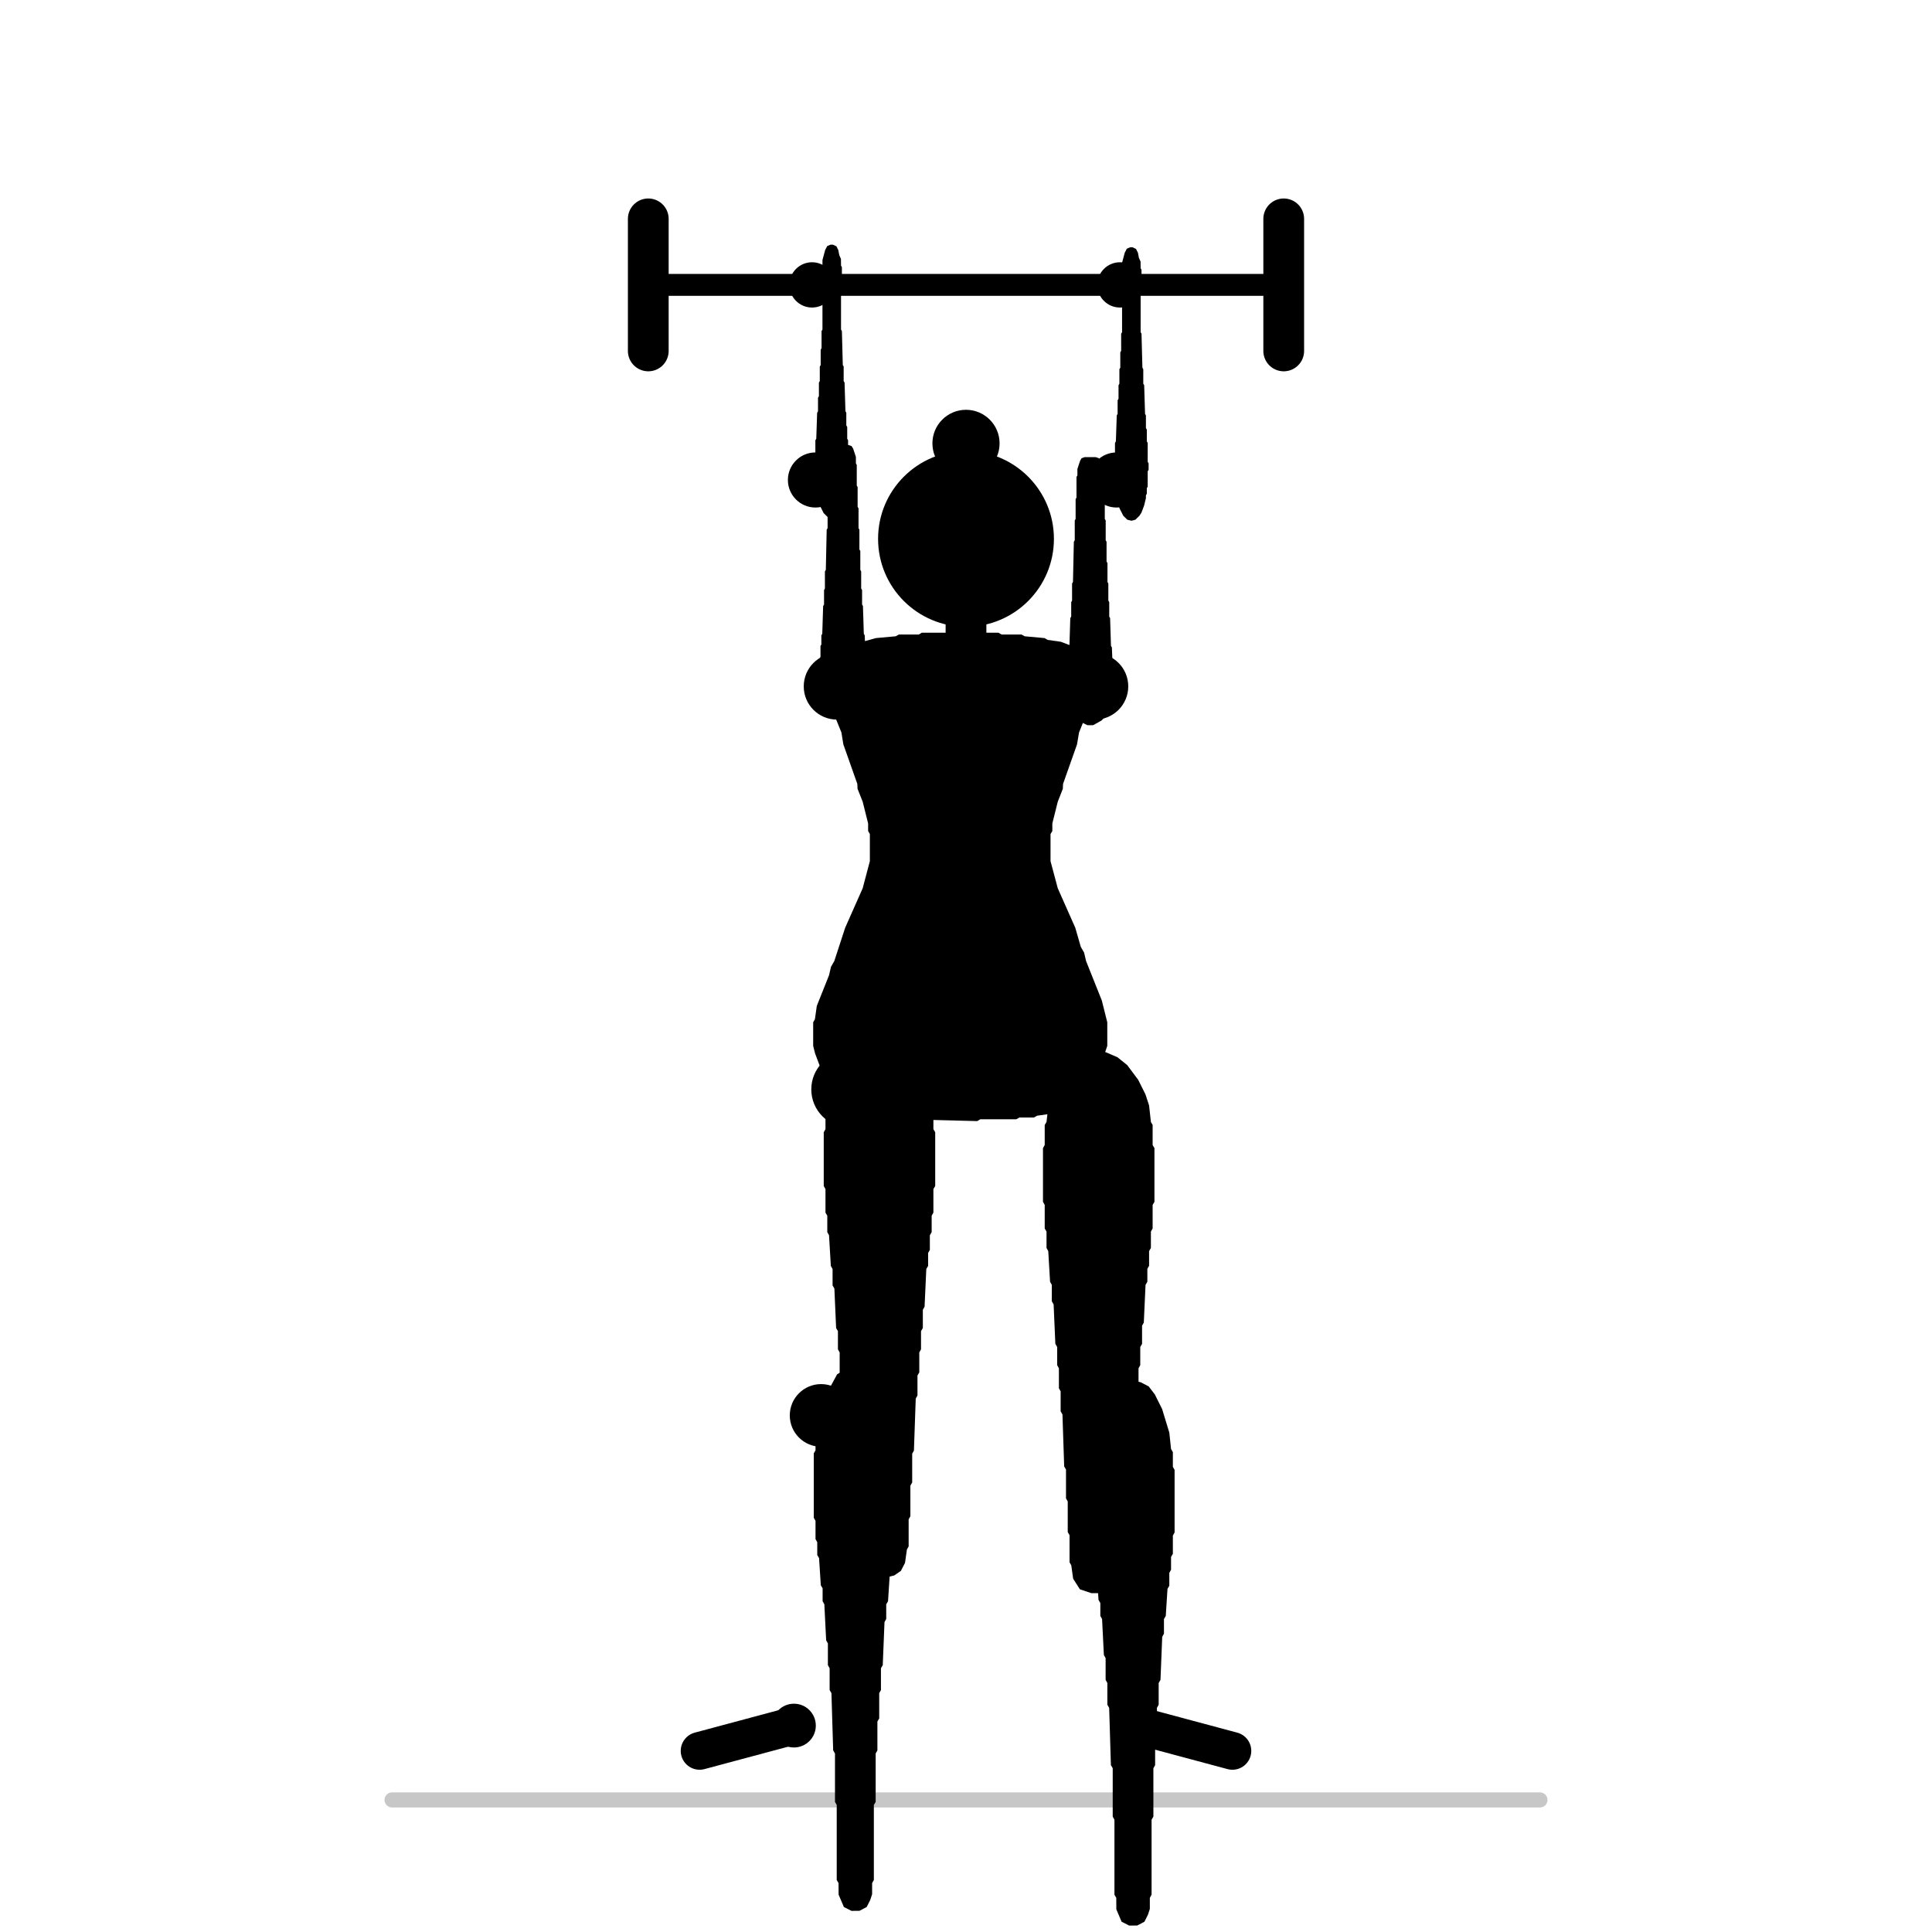
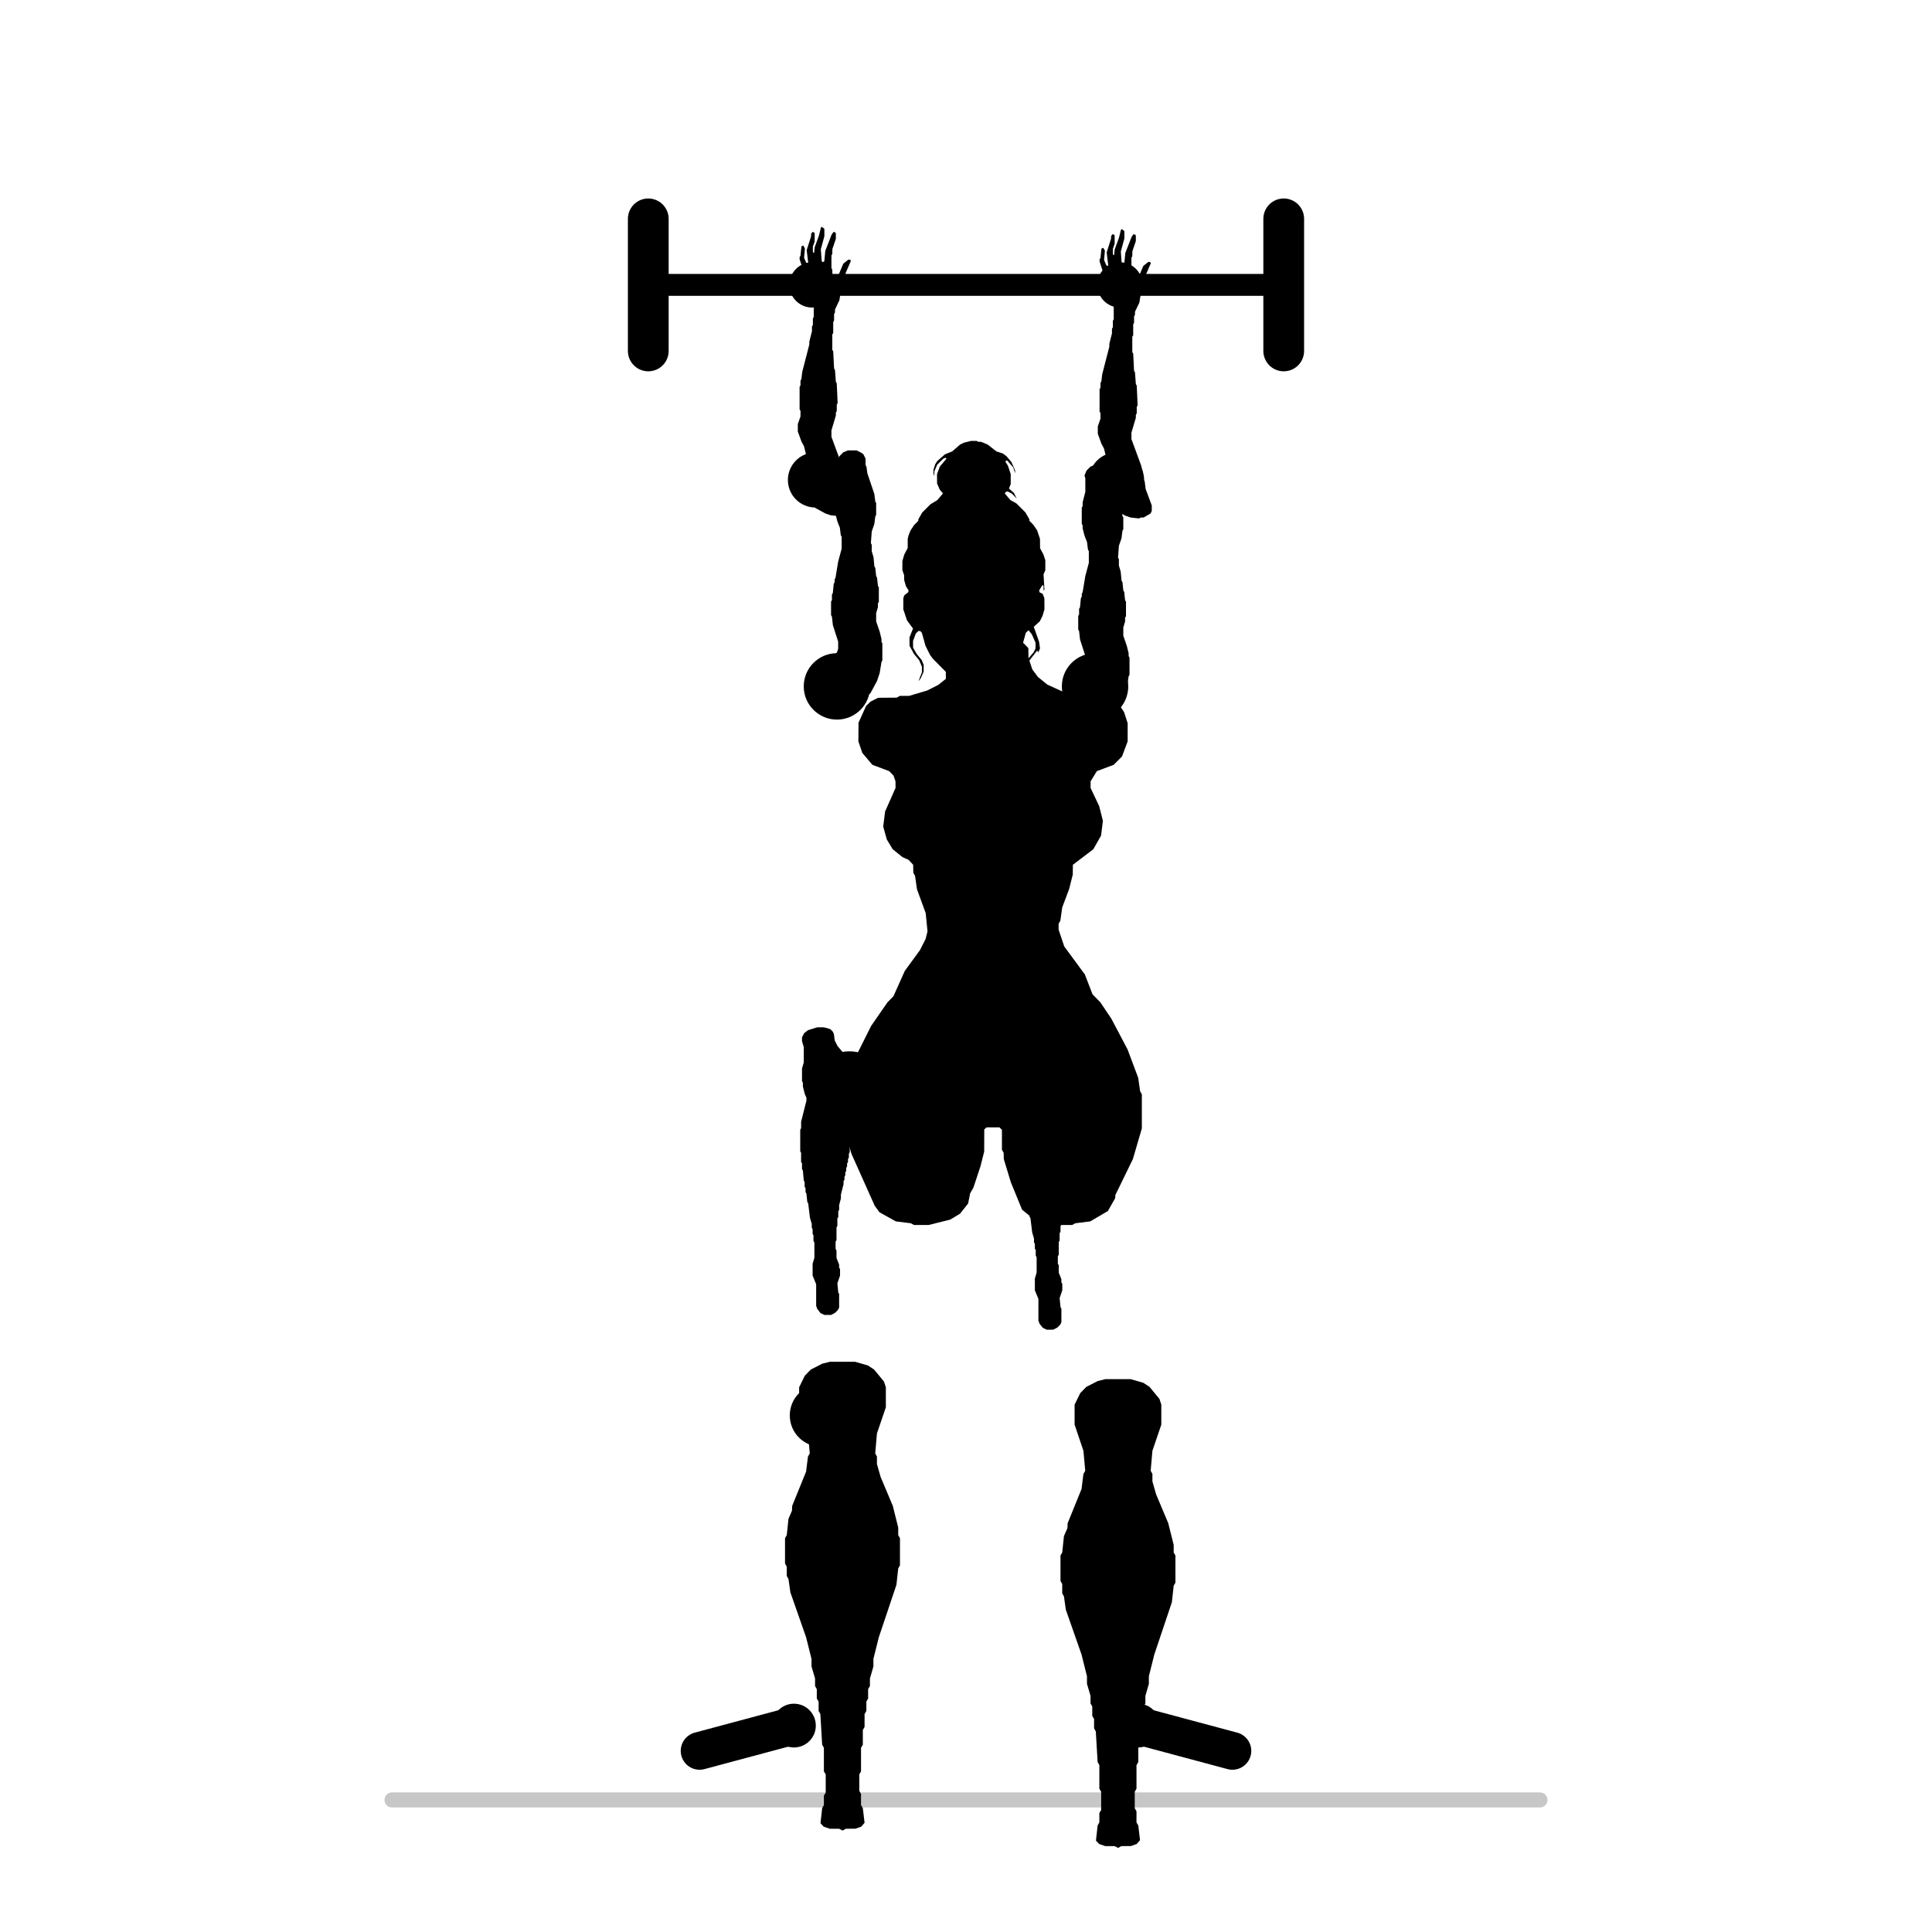
<svg xmlns="http://www.w3.org/2000/svg" viewBox="0 0 512 512" stroke="currentColor" fill="none" stroke-linecap="round" stroke-linejoin="round" color="#000">
  <line x1="103.9" y1="477" x2="408.1" y2="477" stroke-width="4" opacity="0.22" />
-   <path d="M141.5 42.4L156.2 42.4L173.7 49.9L186.6 60.3L201.1 79.7L210.8 99.1L215.6 113.8L218 135.6L220.3 139.7L220.3 166.2L222.7 170.3L222.7 241.5L220.3 245.6L220.3 276.8L218 280.9L218 302.6L215.6 306.8L215.6 326.2L213.3 330.3L213.3 347.4L210.9 351.5L208.6 401.5L206.3 405.6L206.3 429.7L203.9 433.8L203.9 457.9L201.6 462.1L201.6 488.5L199.2 492.6L199.2 519.1L196.9 523.2L194.5 592.1L192.2 596.2L192.2 634.4L189.8 638.5L189.8 679.1L187.5 683.2L187.5 719.1L185.2 723.2L182.7 740.9L177.2 751.5L168.5 757.5L158.5 760L139.2 760L123.9 754.9L115 740.9L112.5 723.2L110.2 719.1L110.2 683.2L107.8 679.1L107.8 638.5L105.5 634.4L105.5 596.2L103.1 592.1L100.8 523.2L98.4 519.1L98.4 492.6L96.1 488.5L96.1 462.1L93.8 457.9L93.8 433.8L91.4 429.7L89.1 377.4L86.7 373.2L86.7 351.5L84.4 347.4L82 306.8L79.7 302.6L79.7 280.9L77.3 276.8L77.3 245.6L75 241.5L75 170.3L77.3 166.2L77.3 139.7L79.7 135.6L82.2 113.2L96.5 79.7L111 60.3L123.9 49.9L140.9 42.5Z" transform="matrix(0.2 0 0 0.2 203.3 266)" fill="currentColor" fill-rule="evenodd" stroke="none" />
-   <path d="M148.5 37.6L159.1 40.1L169.6 45.6L177.7 56.2L187.4 75.6L196.9 106.8L199.2 128.5L201.6 132.6L201.6 152.1L203.9 156.2L203.9 239.1L201.6 243.2L201.6 267.4L199.2 271.5L199.2 288.5L196.9 292.6L196.9 309.7L194.5 313.8L192.2 349.7L189.8 353.8L189.8 373.2L187.5 377.4L185.2 434.4L182.8 438.5L182.8 467.4L180.5 471.5L180.5 505L178.1 509.1L178.1 547.4L175.8 551.5L175.8 615.6L173.4 619.7L173.4 719.1L171.1 723.2L171.1 737.9L168.6 745.6L163.9 754.9L154.4 759.9L143.8 760L133.7 754.9L126.7 738.5L126.6 723.2L124.2 719.1L124.2 619.7L121.9 615.6L121.9 551.5L119.5 547.4L117.2 471.5L114.8 467.4L114.8 438.5L112.5 434.4L112.5 405.6L110.2 401.5L107.8 353.8L105.5 349.7L105.5 332.6L103.1 328.5L100.8 292.6L98.4 288.5L98.4 271.5L96.1 267.4L96.1 243.2L93.8 239.1L93.8 153.8L96.1 149.7L96.1 132.6L98.4 128.5L100.9 106.2L110.3 75.6L124.7 49.1L138.6 40.1L147.9 37.8Z" transform="matrix(0.2 0 0 0.2 196.9 354.4)" fill="currentColor" fill-rule="evenodd" stroke="none" />
+   <path d="M125.1 16.5L142.1 16.5L152.1 19L159.7 21.6L166 27.9L168.8 33.8L171.2 51.5L178.6 66.2L205.8 98.5L222.5 127.4L231.9 153.2L234.4 173.2L236.7 177.4L236.7 215.6L234.4 219.7L234.4 227.4L227.2 251.5L213.3 276.2L213.3 328.5L210.9 332.6L210.9 347.4L208.6 351.5L208.6 361.5L206.3 365.6L206.3 373.2L203.9 377.4L203.9 385L201.6 389.1L201.6 396.8L199.2 400.9L199.2 408.5L196.9 412.6L196.9 420.3L194.5 424.4L194.5 432.1L187.5 459.7L187.5 469.7L182.8 487.9L182.8 500.3L180.5 504.4L180.5 519.1L178.1 523.2L178.1 542.6L175.8 546.8L175.8 580.3L173.4 584.4L173.4 603.8L175.8 607.9L175.8 627.4L182.7 645L182.8 653.2L185.2 657.4L185.2 674.4L178.1 695L180.5 719.1L182.8 723.2L182.8 759.1L179.6 765.6L172 773.2L161.4 778.7L143.8 778.8L133.3 773.7L124.7 762.6L121.9 754.4L121.9 697.4L112.5 674.4L112.5 643.2L117.2 627.4L117.2 586.8L114.8 582.6L114.8 567.9L112.5 563.8L112.5 551.5L110.2 547.4L110.2 537.4L105.5 521.5L100.8 483.2L98.4 479.1L96.1 457.4L93.8 453.2L93.8 443.2L91.4 439.1L91.4 426.8L89.1 422.6L86.7 396.2L84.4 392.1L84.4 377.4L82 373.2L82 349.1L79.7 345L79.7 287.9L82 283.8L82 266.8L96.1 210.9L96.1 203.2L91.6 192.6L86.7 173.2L86.7 163.2L84.4 159.1L84.4 125.6L89.1 109.7L89.1 69.1L84.4 53.2L84.4 43.2L89.9 32.1L100.5 24L124.5 16.6Z" transform="matrix(0.1 0 0 0.1 204.1 270.6)" fill="currentColor" fill-rule="evenodd" stroke="none" />
+   <path d="M132.1 49.4L165.5 49.4L182.5 54.3L190.7 59.7L203.8 75.6L206.3 83.2L206.3 109.7L194.5 144.4L192.2 170.9L194.5 175L194.5 185L199.4 202.1L215.5 240.3L222.7 269.1L222.7 279.1L225 283.2L225 319.1L222.7 323.2L220.3 345L197 414.4L189.8 443.2L189.8 453.2L185.2 469.1L185.2 479.1L182.8 483.2L182.8 495.6L180.5 499.7L180.5 512.1L178.1 516.2L178.1 533.2L175.8 537.4L175.8 556.8L173.4 560.9L173.4 592.1L171.1 596.2L171.1 617.9L173.4 622.1L173.4 636.8L175.8 640.9L178.1 660.3L173.7 665.4L166.1 668.1L153.2 668.2L149.1 670.6L144.4 668.2L132.1 668.2L123.9 665.4L119.7 660.9L121.9 640.9L124.2 636.8L124.2 624.4L126.6 620.3L126.6 596.2L124.2 592.1L124.2 560.9L121.9 556.8L119.5 516.2L117.2 512.1L117.2 499.7L114.8 495.6L114.8 483.2L112.5 479.1L112.5 469.1L107.8 453.2L107.8 443.2L100.6 414.4L79.8 355L77.3 337.4L75 333.2L75 320.9L72.7 316.8L72.7 283.2L75 279.1L77.3 257.4L81.9 246.8L82.2 240.3L100.6 195L103.1 175L105.5 170.9L103.1 144.4L91.4 109.7L91.4 83.2L98.9 67.9L106.9 59.7L122.2 51.9L131.5 49.6Z" transform="matrix(0.2 0 0 0.2 193.5 351)" fill="currentColor" fill-rule="evenodd" stroke="none" />
  <line x1="210.4" y1="457.3" x2="185.4" y2="464" stroke-width="10" />
  <circle cx="225.1" cy="288.7" r="10.1" fill="currentColor" stroke="none" />
  <circle cx="217.6" cy="375.1" r="8.3" fill="currentColor" stroke="none" />
  <circle cx="210.4" cy="457.3" r="5.8" fill="currentColor" stroke="none" />
-   <path d="M141.5 42.4L156.2 42.4L173.7 49.9L186.6 60.3L201.1 79.7L210.8 99.1L215.6 113.8L218 135.6L220.3 139.7L220.3 166.2L222.7 170.3L222.7 241.5L220.3 245.6L220.3 276.8L218 280.9L218 302.6L215.6 306.8L215.6 326.2L213.3 330.3L213.3 347.4L210.9 351.5L208.6 401.5L206.3 405.6L206.3 429.7L203.9 433.8L203.9 457.9L201.6 462.1L201.6 488.5L199.2 492.6L199.2 519.1L196.9 523.2L194.5 592.1L192.2 596.2L192.2 634.4L189.8 638.5L189.8 679.1L187.5 683.2L187.5 719.1L185.2 723.2L182.7 740.9L177.2 751.5L168.5 757.5L158.5 760L139.2 760L123.9 754.9L115 740.9L112.5 723.2L110.2 719.1L110.2 683.2L107.8 679.1L107.8 638.5L105.5 634.4L105.5 596.2L103.1 592.1L100.8 523.2L98.4 519.1L98.4 492.6L96.1 488.5L96.1 462.1L93.8 457.9L93.8 433.8L91.4 429.7L89.1 377.4L86.7 373.2L86.7 351.5L84.4 347.4L82 306.8L79.7 302.6L79.7 280.9L77.3 276.8L77.3 245.6L75 241.5L75 170.3L77.3 166.2L77.3 139.7L79.7 135.6L82.2 113.2L96.5 79.7L111 60.3L123.9 49.9L140.9 42.5Z" transform="matrix(0.2 0 0 0.2 261.4 270.2)" fill="currentColor" fill-rule="evenodd" stroke="none" />
-   <path d="M148.5 37.6L159.1 40.1L169.6 45.6L177.7 56.2L187.4 75.6L196.9 106.8L199.2 128.5L201.6 132.6L201.6 152.1L203.9 156.2L203.9 239.1L201.6 243.2L201.6 267.4L199.2 271.5L199.2 288.5L196.9 292.6L196.9 309.7L194.5 313.8L192.2 349.7L189.8 353.8L189.8 373.2L187.5 377.4L185.2 434.4L182.8 438.5L182.8 467.4L180.5 471.5L180.5 505L178.1 509.1L178.1 547.4L175.8 551.5L175.8 615.6L173.4 619.7L173.4 719.1L171.1 723.2L171.1 737.9L168.6 745.6L163.9 754.9L154.4 759.9L143.8 760L133.7 754.9L126.7 738.5L126.6 723.2L124.2 719.1L124.2 619.7L121.9 615.6L121.9 551.5L119.5 547.4L117.2 471.5L114.8 467.4L114.8 438.5L112.5 434.4L112.5 405.6L110.2 401.5L107.8 353.8L105.5 349.7L105.5 332.6L103.1 328.5L100.8 292.6L98.4 288.5L98.4 271.5L96.1 267.4L96.1 243.2L93.8 239.1L93.8 153.8L96.1 149.7L96.1 132.6L98.4 128.5L100.9 106.2L110.3 75.6L124.7 49.1L138.6 40.1L147.9 37.8Z" transform="matrix(0.2 0 0 0.2 270.5 358.3)" fill="currentColor" fill-rule="evenodd" stroke="none" />
+   <path d="M125.1 16.5L142.1 16.5L152.1 19L159.7 21.6L166 27.9L168.8 33.8L171.2 51.5L178.6 66.2L205.8 98.5L222.5 127.4L231.9 153.2L234.4 173.2L236.7 177.4L236.7 215.6L234.4 219.7L234.4 227.4L227.2 251.5L213.3 276.2L213.3 328.5L210.9 332.6L210.9 347.4L208.6 351.5L208.6 361.5L206.3 365.6L206.3 373.2L203.9 377.4L203.9 385L201.6 389.1L201.6 396.8L199.2 400.9L199.2 408.5L196.9 412.6L196.9 420.3L194.5 424.4L194.5 432.1L187.5 459.7L187.5 469.7L182.8 487.9L182.8 500.3L180.5 504.4L180.5 519.1L178.1 523.2L178.1 542.6L175.8 546.8L175.8 580.3L173.4 584.4L173.4 603.8L175.8 607.9L175.8 627.4L182.7 645L182.8 653.2L185.2 657.4L185.2 674.4L178.1 695L180.5 719.1L182.8 723.2L182.8 759.1L179.6 765.6L172 773.2L161.4 778.7L143.8 778.8L133.3 773.7L124.7 762.6L121.9 754.4L121.9 697.4L112.5 674.4L112.5 643.2L117.2 627.4L117.2 586.8L114.8 582.6L114.8 567.9L112.5 563.8L112.5 551.5L110.2 547.4L110.2 537.4L105.5 521.5L100.8 483.2L98.4 479.1L96.1 457.4L93.8 453.2L93.8 443.2L91.4 439.1L91.4 426.8L89.1 422.6L86.7 396.2L84.4 392.1L84.4 377.4L82 373.2L82 349.1L79.7 345L79.7 287.9L82 283.8L82 266.8L96.1 210.9L96.1 203.2L91.6 192.6L86.7 173.2L86.7 163.2L84.4 159.1L84.4 125.6L89.1 109.7L89.1 69.1L84.4 53.2L84.4 43.2L89.9 32.1L100.5 24L124.5 16.6Z" transform="matrix(0.1 0 0 0.1 263 274.5)" fill="currentColor" fill-rule="evenodd" stroke="none" />
+   <path d="M132.1 49.4L165.5 49.4L182.5 54.3L190.7 59.7L203.8 75.6L206.3 83.2L206.3 109.7L194.5 144.4L192.2 170.9L194.5 175L194.5 185L199.4 202.1L215.5 240.3L222.7 269.1L222.7 279.1L225 283.2L225 319.1L222.7 323.2L220.3 345L197 414.4L189.8 443.2L189.8 453.2L185.2 469.1L185.2 479.1L182.8 483.2L182.8 495.6L180.5 499.7L180.5 512.1L178.1 516.2L178.1 533.2L175.8 537.4L175.8 556.8L173.4 560.9L173.4 592.1L171.1 596.2L171.1 617.9L173.4 622.1L173.4 636.8L175.8 640.9L178.1 660.3L173.7 665.4L166.1 668.1L153.2 668.2L149.1 670.6L144.4 668.2L132.1 668.2L123.9 665.4L119.7 660.9L121.9 640.9L124.2 636.8L124.2 624.4L126.6 620.3L126.6 596.2L124.2 592.1L124.2 560.9L121.9 556.8L119.5 516.2L117.2 512.1L117.2 499.7L114.8 495.6L114.8 483.2L112.5 479.1L112.5 469.1L107.8 453.2L107.8 443.2L100.6 414.4L79.8 355L77.3 337.4L75 333.2L75 320.9L72.7 316.8L72.7 283.2L75 279.1L77.3 257.4L81.9 246.8L82.2 240.3L100.6 195L103.1 175L105.5 170.9L103.1 144.4L91.4 109.7L91.4 83.2L98.9 67.9L106.9 59.7L122.2 51.9L131.5 49.6Z" transform="matrix(0.2 0 0 0.2 266.5 355.6)" fill="currentColor" fill-rule="evenodd" stroke="none" />
  <line x1="301.6" y1="457.3" x2="326.6" y2="464" stroke-width="10" />
  <circle cx="286.9" cy="288.7" r="10.1" fill="currentColor" stroke="none" />
  <circle cx="294.4" cy="375.1" r="8.3" fill="currentColor" stroke="none" />
  <circle cx="301.6" cy="457.3" r="5.8" fill="currentColor" stroke="none" />
-   <path d="M198.1 112.9L299.6 112.9L303.7 115.3L330.1 115.3L334.2 117.6L360.6 120L364.7 122.4L382.3 124.9L413.4 136.9L424 145L431.8 157.9L431.9 177.9L429.4 187.9L406.3 245L403.6 260.9L385.1 313.2L384.8 319.7L378.1 336.8L370.9 365.6L370.9 375.6L368.5 379.7L368.5 415.6L378.1 451.5L401.3 503.8L408.6 529.1L413 536.8L415.6 547.9L436.5 600.3L443.7 629.1L443.7 660.3L433.8 689.7L412.3 720.9L394.7 738.4L382.3 745.7L368.3 750.4L350.6 752.9L346.5 755.3L327.2 755.3L323.1 757.6L275.5 757.6L271.4 760L174.6 757.6L170.5 755.3L151.1 755.3L147 752.9L129.4 750.4L115.3 745.7L103 738.4L85.4 720.9L63.8 689.7L56.5 670.3L54 660.3L54 629.1L56.3 625L58.8 607.4L75 566.8L77.6 555.6L82 547.9L96.4 503.8L119.6 451.5L129.1 415.6L129.1 379.7L126.8 375.6L126.8 365.6L119.6 336.8L112.8 319.7L112.5 313.2L94 260.9L91.4 245L68.2 187.9L65.7 177.9L65.9 157.9L74.2 144.4L94.2 131.9L137 120L163.4 117.6L167.5 115.3L194 115.3L197.5 113.1Z" transform="matrix(0.2 0 0 0.2 204.7 145.1)" fill="currentColor" fill-rule="evenodd" stroke="none" />
-   <line x1="256" y1="181.9" x2="256" y2="157.9" stroke-width="10.8" />
-   <circle cx="256" cy="142.8" r="23.3" fill="currentColor" stroke="none" />
-   <circle cx="256" cy="117.5" r="8.9" fill="currentColor" stroke="none" />
-   <path d="M141.5 47.1L156.2 47.1L171.4 54.6L179 59.7L196.4 79.7L206.3 109.1L206.3 119.1L208.6 123.2L208.6 149.7L210.9 153.8L210.9 192.1L208.6 196.2L208.6 225L206.3 229.1L206.3 253.2L203.9 257.4L201.6 330.9L199.2 335L199.2 373.2L196.9 377.4L196.9 422.6L194.5 426.8L192.2 533.2L189.8 537.4L189.8 589.7L187.5 593.8L187.5 646.2L185.2 650.3L185.2 705L182.8 709.1L182.8 726.2L175.6 747.9L172 754.4L163.8 757.5L134.5 757.6L126.3 754.9L122 747.9L114.8 726.2L114.8 709.1L112.5 705L112.5 650.3L110.2 646.2L110.2 593.8L107.8 589.7L107.8 537.4L105.5 533.2L105.5 480.9L103.1 476.8L103.1 426.8L100.8 422.6L100.8 377.4L98.4 373.2L98.4 335L96.1 330.9L93.8 257.4L91.4 253.2L89.1 196.2L86.7 192.1L86.7 153.8L89.1 149.7L89.1 123.2L98.6 85L106.3 72.1L118.7 59.7L140.9 47.2Z" transform="matrix(-0.1 0 0 -0.1 238.3 193.7)" fill="currentColor" fill-rule="evenodd" stroke="none" />
-   <path d="M148.5 40L159.7 42.8L170.2 53.2L180.3 73.2L189.8 111.5L189.8 126.2L192.2 130.3L192.2 173.2L194.5 177.4L194.5 192.1L192.2 196.2L192.2 246.2L189.8 250.3L187.5 319.1L185.2 323.2L185.2 359.1L182.8 363.2L182.8 399.1L180.5 403.2L180.5 441.5L178.1 445.6L178.1 486.2L175.8 490.3L175.8 535.6L173.4 539.7L173.4 643.8L175.8 647.9L175.8 705L173.4 709.1L173.4 723.8L166.3 750.3L160.8 760.9L152.1 764.6L145.6 764.6L136.4 760.3L131.4 750.3L128.8 736.8L124.4 726.8L124.2 709.1L121.9 705L121.9 647.9L124.2 643.8L124.2 539.7L121.9 535.6L119.5 445.6L117.2 441.5L117.2 403.2L114.8 399.1L112.5 323.2L110.2 319.1L110.2 285.6L107.8 281.5L107.8 250.3L105.5 246.2L105.5 196.2L103.1 192.1L103.1 175L105.5 170.9L105.5 130.3L107.8 126.2L107.8 111.5L110.2 107.4L110.2 99.7L115 80.3L122 61.5L127.4 53.2L138 42.8L147.9 40.1Z" transform="matrix(-0.1 0 0 -0.1 235.3 141.3)" fill="currentColor" fill-rule="evenodd" stroke="none" />
+   <path d="M233.3 9.4L264.4 9.4L289 16.9L295.6 23.8L295.8 36.8L300.9 52.1L308.4 62.1L320.7 72.1L348.3 84.7L372.4 87.1L376.5 89.4L401.1 89.6L411.1 94.6L417 100.3L422.4 108.5L427.2 123.2L427.2 147.4L419.7 167.4L408.7 178.4L386.4 186.8L378.1 200.3L378.1 209.1L389.5 233.2L394.4 252.6L392 272.1L381.7 290.3L354.6 310.9L354.5 323.8L349.6 343.2L340.5 367.4L338 385L335.7 389.1L335.7 396.8L343.2 419.1L370.5 456.2L380.7 482.6L391.1 493.2L405.7 515L427.1 555.6L441.2 593.2L443.7 610.9L446 615L446 660.3L434.1 700.9L410.9 748.5L410.7 752.6L401 769.7L377.6 783.4L357.7 785.9L353.6 788.2L334.2 788.2L330.1 785.9L320.1 785.9L300.2 778.4L287.3 767.9L272.4 731.5L263.1 700.9L262.9 692.6L260.6 688.5L260.6 662.1L257.3 658.8L240.3 658.8L237.2 661.5L237.1 690.9L232.2 710.3L222.9 738.5L218.5 746.2L215.8 759.7L205.1 773.2L192.2 781L163.4 788.2L144.1 788.2L140 785.9L120 783.4L98.3 771.3L92 762.6L61.2 693.8L51.6 660.3L51.6 617.4L54 613.2L56.5 595.6L68.2 562.6L87.3 524.4L108.9 493.2L116.9 485L131.9 451.5L152.1 423.8L159.5 409.1L162 399.1L159.6 375L148 343.2L145.5 325.6L143.2 321.5L143 310.9L137 304.4L128.8 300.7L115.9 290.3L108.1 277.4L103.3 260.3L105.8 240.3L119.6 209.1L119.6 200.3L116.9 192.6L111.2 186.8L88.9 178.4L75.6 162.6L70.4 147.4L70.6 122.6L80.7 100.3L86.6 94.6L96.5 89.6L121.2 89.4L125.3 87.1L137.6 87.1L161.7 79.9L176.3 72.5L188.7 62.6L196.7 52.1L201.9 36.8L202.8 22.6L213.9 14.3L232.7 9.6Z" transform="matrix(0.2 0 0 0.2 213.4 167)" fill="currentColor" fill-rule="evenodd" stroke="none" />
+   <path d="M191.5 9.4L206.2 9.4L210.3 11.8L217.9 11.8L235.6 19.3L258.5 37.2L275.6 42.8L285.6 50.3L298.4 65.6L308.2 87.9L308.2 112.4L308.2 95L303.1 79.7L287.4 61.6L284.4 61.6L282.4 64.4L289.3 75.6L296.5 97.4L296.5 123.8L291.8 135.6L305 147.4L312.4 162.2L299.7 149.1L289.1 143.7L284.4 144L280.6 148.5L295.6 166.2L311.5 175L335.6 199.1L345.7 216.8L346.3 221.5L356.8 232.1L366.6 246.8L374.1 269.1L374.3 293.8L383.4 310.9L388.2 325.6L388.2 352.1L383.5 363.2L385.9 403.8L383.5 406.2L383.5 393.8L380.9 391.2L371.8 405.6L373.2 410.9L381 414.6L385.7 426.2L385.9 455.6L381 472.6L373.7 487.4L357.6 502.1L371.6 541.5L374.1 559.1L369.4 571.2L369 566.8L366.2 565.6L348.7 587.9L343.7 595.6L339 609.7L338.8 622.6L341.3 632.6L347.6 644.6L339 632.6L334.1 615.6L334.1 605.6L341.6 587.9L357.2 569.7L362.2 559.7L362.4 544.4L352.5 522.1L343.8 511.2L336.6 517.9L326.9 552.6L314.9 576.8L272.9 622.1L272.9 667.4L275.3 671.5L277.6 702.6L287.2 736.2L303.5 770.3L302.6 777.4L299.1 780.7L291.5 783.4L281.5 785.9L116.2 785.9L99.1 781L95 777.4L94.3 769.7L110.4 736.2L120 702.6L122.4 671.5L124.7 667.4L124.6 621.5L90.3 586.8L82.8 576.8L70.7 552.6L61 517.9L56.8 513.4L52.1 513.1L45.1 519.7L37.6 539.7L37.8 557.4L47.5 574.4L60.7 590.3L65.9 603.2L65.7 620.9L58.4 637.9L51.9 646.5L61.2 622.6L61.2 607.9L53.7 590.3L40.4 574.4L28.4 552.6L28.2 530.3L37.6 506.8L21.6 485L11.8 455.6L11.9 426.2L14.6 418.5L25 410.3L25.9 405.6L19 395L14.1 377.9L14.1 365.6L9.4 352.1L9.4 327.9L14.3 310.9L23.5 293.2L23.5 269.1L26 259.1L31 246.8L40.4 232.6L51.3 221.5L51.9 216.8L62.1 199.1L83.8 177.4L102.1 166.2L117.1 148.5L108.7 139.1L101.3 122.1L101.2 97.4L108.7 77.4L126.5 56.2L123.2 54.1L117.4 56.9L101.6 72.6L94.1 90.3L94.1 102.9L91.8 95.6L91.8 85.6L96.6 70.9L102.1 62.6L122.1 45.1L141.5 37.2L162.1 19.3L172.1 14.3L190.9 9.6Z" transform="matrix(0.1 0 0 0.1 238.2 115.9)" fill="currentColor" fill-rule="evenodd" stroke="none" />
+   <path d="M176.7 54.1L198.3 54.1L216.5 62.1L236.3 84.4L245.9 108.5L246.1 119.1L248.4 126.2L243.3 141.5L230.1 157.4L212.4 184.4L202 195L192.6 209.1L189.8 217.4L189.8 236.8L203.8 280.3L206.3 302.6L208.6 306.8L208.6 342.6L206.3 346.8L206.3 361.5L203.9 365.6L201.6 389.7L199.2 393.8L199.2 401.5L196.9 405.6L189.8 448.5L180.5 483.2L180.5 514.4L182.8 518.5L185.3 538.5L192 555.6L196.9 575L196.9 582.6L199.2 586.8L199.2 629.7L196.9 633.8L196.9 643.8L189.8 671.5L189.8 707.4L192 715L186.6 727.9L176.1 738.4L163.8 743.4L140.9 743.4L126.3 736L122.3 732.1L117.2 721.5L117.2 704.4L114.8 700.3L112.4 682.6L93.9 627.9L91.4 607.9L89.1 603.8L89.1 572.6L91.4 568.5L93.9 548.5L100.8 528.5L103.1 497.4L100.8 493.2L100.8 476.2L96.1 460.3L93.8 436.2L91.4 432.1L89.1 410.3L86.7 406.2L84.4 384.4L82 380.3L82 342.1L84.4 337.9L84.4 327.9L89.1 312.1L89.1 290.3L79.8 263.2L75 243.8L75 236.2L72.7 232.1L72.7 186.8L75 182.6L79.8 153.2L86.9 132.1L104 100.3L121.6 85.1L133.9 79.6L159.1 61.6L176.1 54.3Z" transform="matrix(-0.1 0 0 -0.1 241.1 193.7)" fill="currentColor" fill-rule="evenodd" stroke="none" />
+   <path d="M113.4 7.1L135.1 9.4L149.7 14.3L176.1 28.7L189.7 42.6L192.2 50.3L192.2 60.3L194.5 64.4L194.5 79.1L196.9 83.2L201.6 173.2L206.4 192.6L213.1 205L222.7 231.5L222.7 250.9L215.6 271.5L215.6 286.2L218 290.3L218 349.7L215.6 353.8L215.6 366.2L213.3 370.3L210.9 389.7L192.2 462.1L192.2 469.7L185.2 497.4L185.2 509.7L182.8 513.8L182.8 530.9L180.5 535L180.5 570.9L192 597.9L204.1 651.5L210.8 666.2L217.8 687.4L218 693.2L215.6 697.4L213.1 722.1L208.3 724.3L203.9 716.8L206.1 692.1L200.7 679.1L197.2 675.9L195 677.4L199.2 712.1L187.6 748.5L187.4 755L184.3 760L180.2 759.6L178.1 756.8L178.1 735L182.8 721.5L182.8 706.8L179.6 704.4L178 719.7L166.6 750.9L161.6 771.5L159.1 774L152.3 768.5L152.3 749.1L161.7 714.4L159.4 683.2L156.7 680.1L152.5 682.6L149.9 710.3L133.4 752.6L128.6 759.9L124.5 759.9L121.9 756.8L121.9 742.1L131.1 715L131.3 702.1L133.6 697.9L133.6 664.4L131.3 660.3L131.1 649.7L125.7 636.8L122.2 635.4L117.6 639.7L102.2 676.2L88.8 686.9L84.7 686.9L82 683.8L95.9 651.5L100.8 622.1L110 595L112.6 579.1L124.1 555L124.2 546.8L126.6 542.6L126.6 525.6L128.9 521.5L128.9 492.6L131.3 488.5L131.3 447.9L128.9 443.8L126.6 398.5L124.2 394.4L121.9 363.2L119.5 359.1L117.2 306.8L119.5 302.6L119.5 285.6L121.9 281.5L121.9 273.8L133.6 234.4L133.6 217.4L108 147.9L103.1 128.5L103.1 120.9L100.8 116.8L100.8 109.1L98.4 105L95.9 85L79.7 41.5L79.7 26.8L82.9 20.3L101.1 9.6L109.3 9.4L112.8 7.2Z" transform="matrix(-0.1 0 0 -0.1 233.7 137.5)" fill="currentColor" fill-rule="evenodd" stroke="none" />
  <circle cx="221.8" cy="181.9" r="8.8" fill="currentColor" stroke="none" />
  <circle cx="216.1" cy="127.2" r="7.3" fill="currentColor" stroke="none" />
  <circle cx="215.2" cy="75.5" r="6" fill="currentColor" stroke="none" />
-   <path d="M141.5 47.1L156.2 47.1L171.4 54.6L179 59.7L196.4 79.7L206.3 109.1L206.3 119.1L208.6 123.2L208.6 149.7L210.9 153.8L210.9 192.1L208.6 196.2L208.6 225L206.3 229.1L206.3 253.2L203.9 257.4L201.6 330.9L199.2 335L199.2 373.2L196.9 377.4L196.9 422.6L194.5 426.8L192.2 533.2L189.8 537.4L189.8 589.7L187.5 593.8L187.5 646.2L185.2 650.3L185.2 705L182.8 709.1L182.8 726.2L175.6 747.9L172 754.4L163.8 757.5L134.5 757.6L126.3 754.9L122 747.9L114.8 726.2L114.8 709.1L112.5 705L112.5 650.3L110.2 646.2L110.2 593.8L107.8 589.7L107.8 537.4L105.5 533.2L105.5 480.9L103.1 476.8L103.1 426.8L100.8 422.6L100.8 377.4L98.4 373.2L98.4 335L96.1 330.9L93.8 257.4L91.4 253.2L89.1 196.2L86.7 192.1L86.7 153.8L89.1 149.7L89.1 123.2L98.6 85L106.3 72.1L118.7 59.7L140.9 47.2Z" transform="matrix(-0.1 0 0 -0.1 303.8 196.9)" fill="currentColor" fill-rule="evenodd" stroke="none" />
-   <path d="M148.5 40L159.7 42.8L170.2 53.2L180.3 73.2L189.8 111.5L189.8 126.2L192.2 130.3L192.2 173.2L194.5 177.4L194.5 192.1L192.2 196.2L192.2 246.2L189.8 250.3L187.5 319.1L185.2 323.2L185.2 359.1L182.8 363.2L182.8 399.1L180.5 403.2L180.5 441.5L178.1 445.6L178.1 486.2L175.8 490.3L175.8 535.6L173.4 539.7L173.4 643.8L175.8 647.9L175.8 705L173.4 709.1L173.4 723.8L166.3 750.3L160.8 760.9L152.1 764.6L145.6 764.6L136.4 760.3L131.4 750.3L128.8 736.8L124.4 726.8L124.2 709.1L121.9 705L121.9 647.9L124.2 643.8L124.2 539.7L121.9 535.6L119.5 445.6L117.2 441.5L117.2 403.2L114.8 399.1L112.5 323.2L110.2 319.1L110.2 285.6L107.8 281.5L107.8 250.3L105.5 246.2L105.5 196.2L103.1 192.1L103.1 175L105.5 170.9L105.5 130.3L107.8 126.2L107.8 111.5L110.2 107.4L110.2 99.7L115 80.3L122 61.5L127.4 53.2L138 42.8L147.9 40.1Z" transform="matrix(-0.1 0 0 -0.1 314.7 142)" fill="currentColor" fill-rule="evenodd" stroke="none" />
+   <path d="M176.7 54.1L198.3 54.1L216.5 62.1L236.3 84.4L245.9 108.5L246.1 119.1L248.4 126.2L243.3 141.5L230.1 157.4L212.4 184.4L202 195L192.6 209.1L189.8 217.4L189.8 236.8L203.8 280.3L206.3 302.6L208.6 306.8L208.6 342.6L206.3 346.8L206.3 361.5L203.9 365.6L201.6 389.7L199.2 393.8L199.2 401.5L196.9 405.6L189.8 448.5L180.5 483.2L180.5 514.4L182.8 518.5L185.3 538.5L192 555.6L196.9 575L196.9 582.6L199.2 586.8L199.2 629.7L196.9 633.8L196.9 643.8L189.8 671.5L189.8 707.4L192 715L186.6 727.9L176.1 738.4L163.8 743.4L140.9 743.4L126.3 736L122.3 732.1L117.2 721.5L117.2 704.4L114.8 700.3L112.4 682.6L93.9 627.9L91.4 607.9L89.1 603.8L89.1 572.6L91.4 568.5L93.9 548.5L100.8 528.5L103.1 497.4L100.8 493.2L100.8 476.2L96.1 460.3L93.8 436.2L91.4 432.1L89.1 410.3L86.7 406.2L84.4 384.4L82 380.3L82 342.1L84.4 337.9L84.4 327.9L89.1 312.1L89.1 290.3L79.8 263.2L75 243.8L75 236.2L72.7 232.1L72.7 186.8L75 182.6L79.8 153.2L86.9 132.1L104 100.3L121.6 85.1L133.9 79.6L159.1 61.6L176.1 54.3Z" transform="matrix(-0.1 0 0 -0.1 306.6 197.5)" fill="currentColor" fill-rule="evenodd" stroke="none" />
+   <path d="M113.4 7.1L135.1 9.4L149.7 14.3L176.1 28.7L189.7 42.6L192.2 50.3L192.2 60.3L194.5 64.4L194.5 79.1L196.9 83.2L201.6 173.2L206.4 192.6L213.1 205L222.7 231.5L222.7 250.9L215.6 271.5L215.6 286.2L218 290.3L218 349.7L215.6 353.8L215.6 366.2L213.3 370.3L210.9 389.7L192.2 462.1L192.2 469.7L185.2 497.4L185.2 509.7L182.8 513.8L182.8 530.9L180.5 535L180.5 570.9L192 597.9L204.1 651.5L210.8 666.2L217.8 687.4L218 693.2L215.6 697.4L213.1 722.1L208.3 724.3L203.9 716.8L206.1 692.1L200.7 679.1L197.2 675.9L195 677.4L199.2 712.1L187.6 748.5L187.4 755L184.3 760L180.2 759.6L178.1 756.8L178.1 735L182.8 721.5L182.8 706.8L179.6 704.4L178 719.7L166.6 750.9L161.6 771.5L159.1 774L152.3 768.5L152.3 749.1L161.7 714.4L159.4 683.2L156.7 680.1L152.5 682.6L149.9 710.3L133.4 752.6L128.6 759.9L124.5 759.9L121.9 756.8L121.9 742.1L131.1 715L131.3 702.1L133.6 697.9L133.6 664.4L131.3 660.3L131.1 649.7L125.7 636.8L122.2 635.4L117.6 639.7L102.2 676.2L88.8 686.9L84.7 686.9L82 683.8L95.9 651.5L100.8 622.1L110 595L112.6 579.1L124.1 555L124.2 546.8L126.6 542.6L126.6 525.6L128.9 521.5L128.9 492.6L131.3 488.5L131.3 447.9L128.9 443.8L126.6 398.5L124.2 394.4L121.9 363.2L119.5 359.1L117.2 306.8L119.5 302.6L119.5 285.6L121.9 281.5L121.9 273.8L133.6 234.4L133.6 217.4L108 147.9L103.1 128.5L103.1 120.9L100.8 116.8L100.8 109.1L98.4 105L95.9 85L79.7 41.5L79.7 26.8L82.9 20.3L101.1 9.6L109.3 9.4L112.8 7.2Z" transform="matrix(-0.1 0 0 -0.1 313.2 138.1)" fill="currentColor" fill-rule="evenodd" stroke="none" />
  <circle cx="290.2" cy="181.9" r="8.8" fill="currentColor" stroke="none" />
  <circle cx="295.9" cy="127.2" r="7.3" fill="currentColor" stroke="none" />
  <circle cx="296.8" cy="75.5" r="6" fill="currentColor" stroke="none" />
  <line x1="171.8" y1="75.5" x2="340.2" y2="75.5" stroke-width="5.8" />
  <line x1="171.8" y1="58" x2="171.8" y2="93" stroke-width="10.8" />
  <line x1="340.2" y1="58" x2="340.2" y2="93" stroke-width="10.8" />
</svg>
